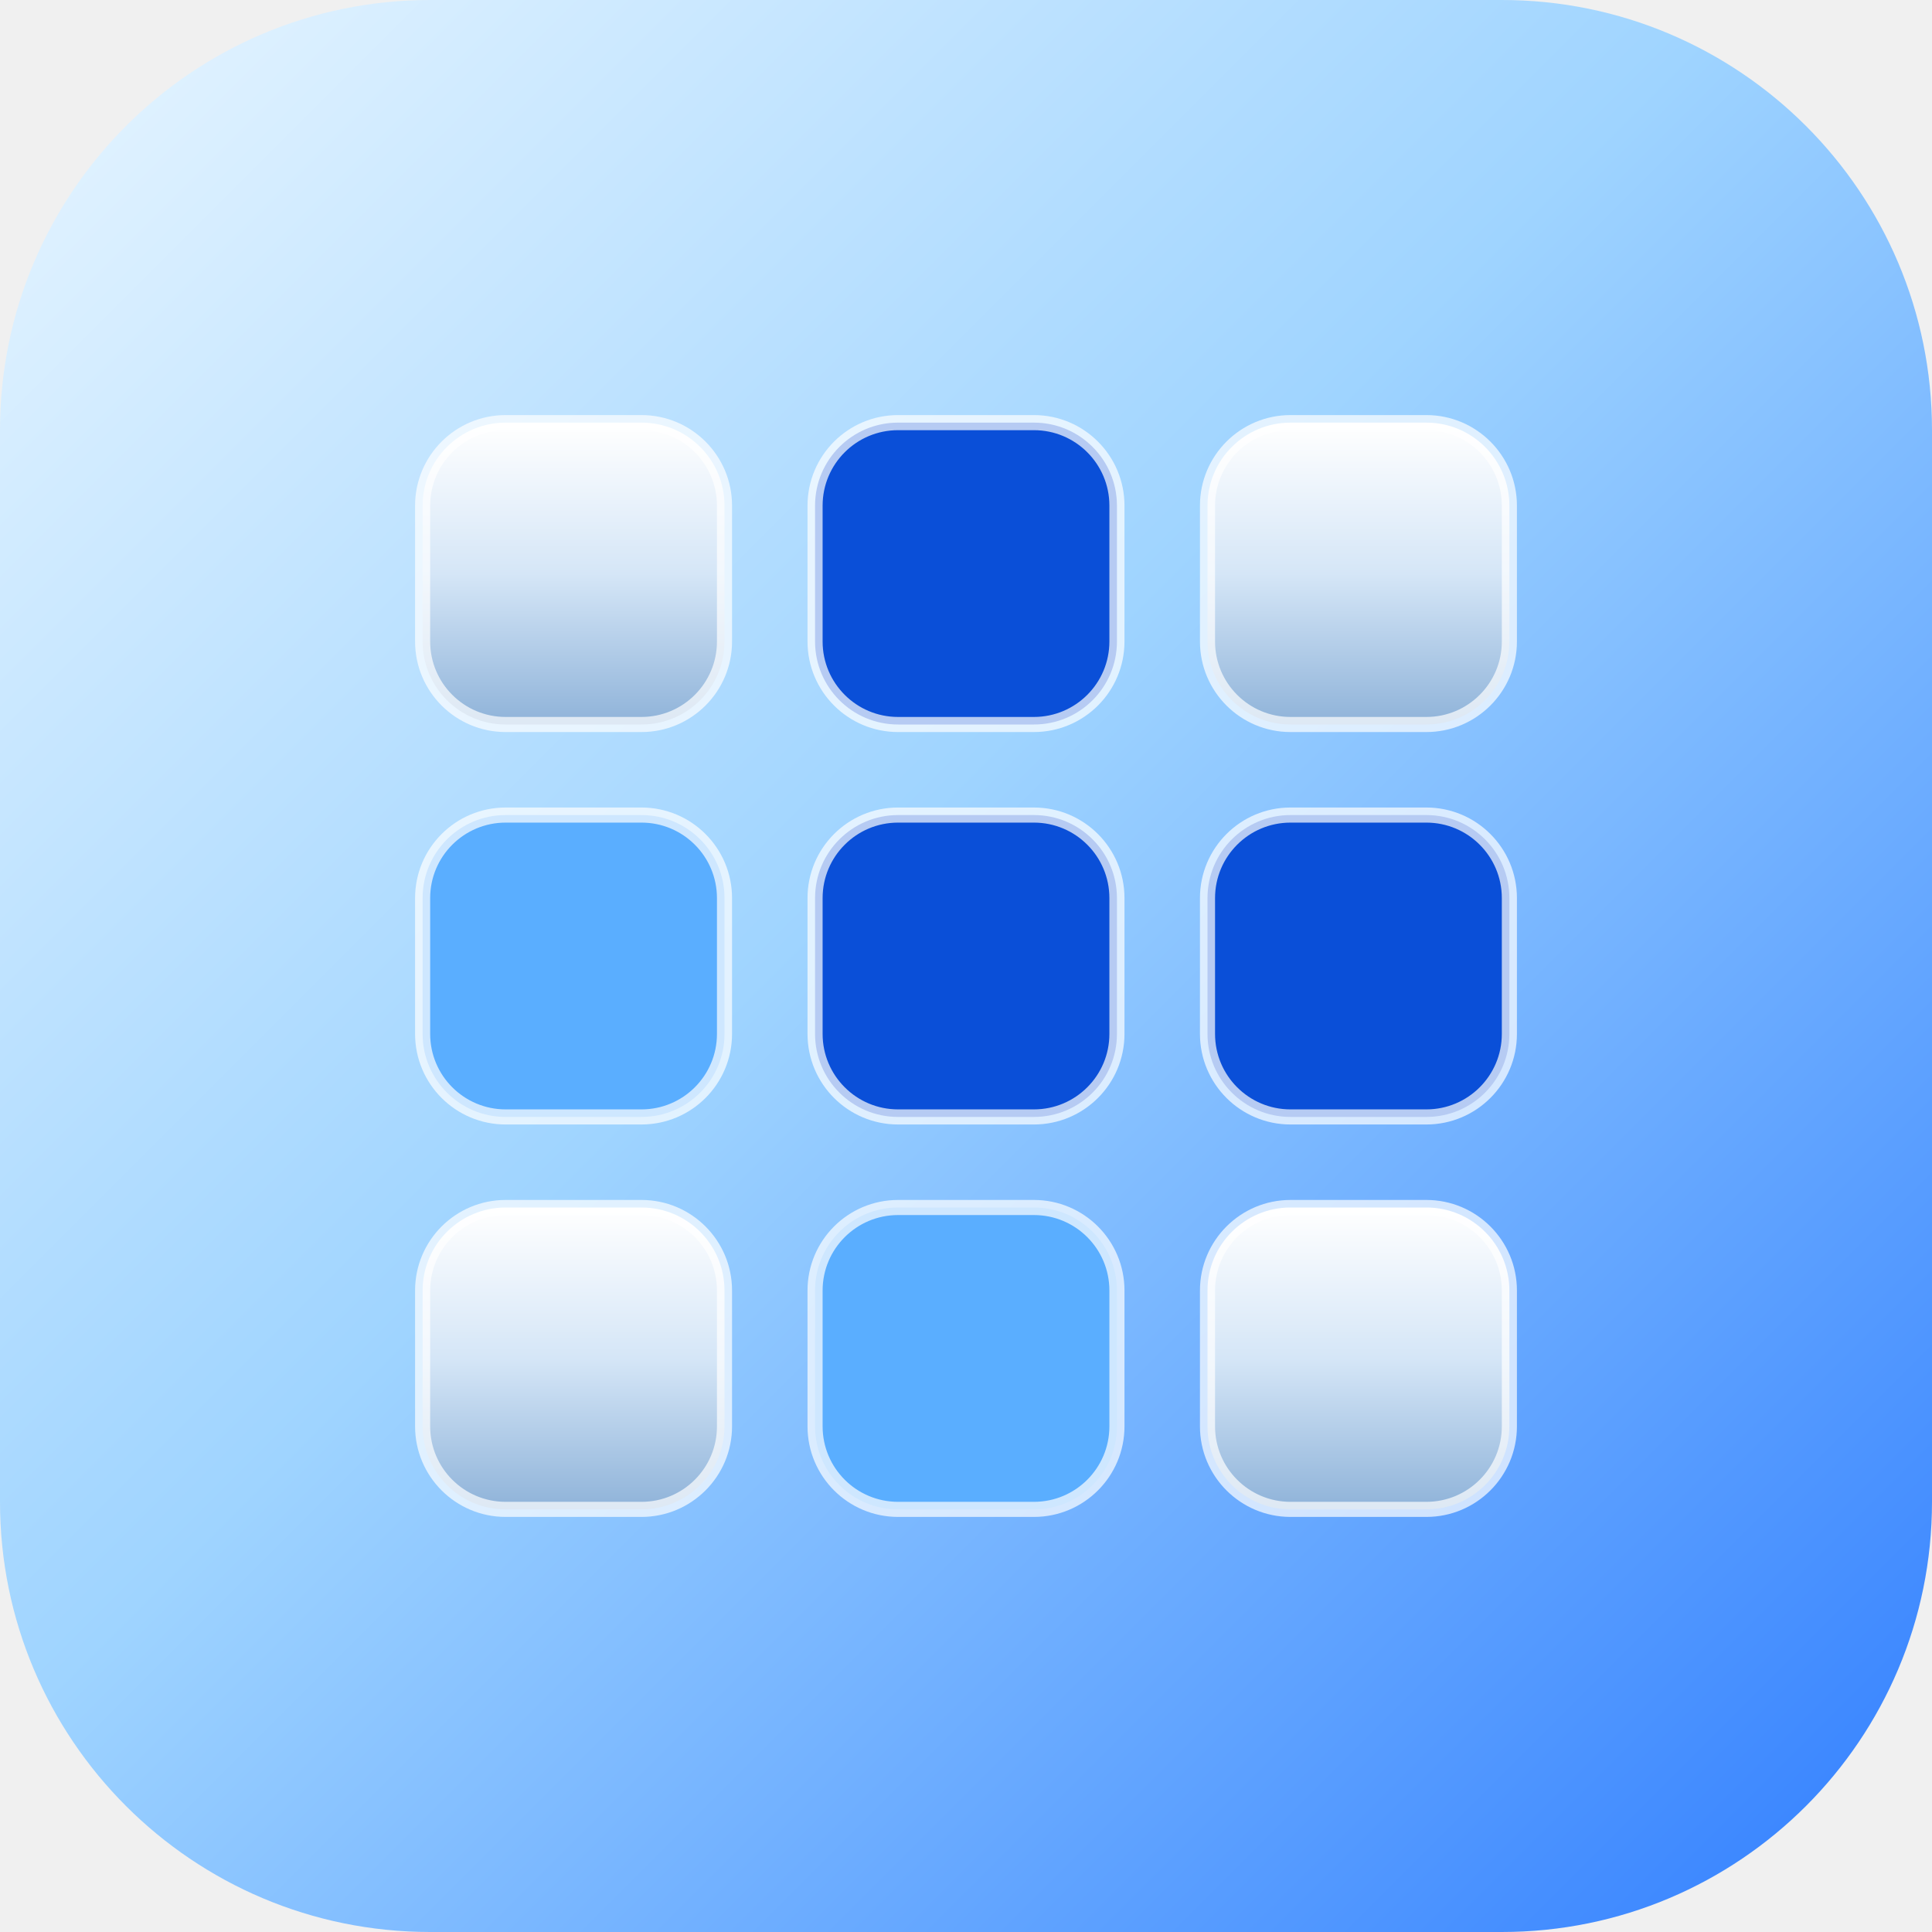
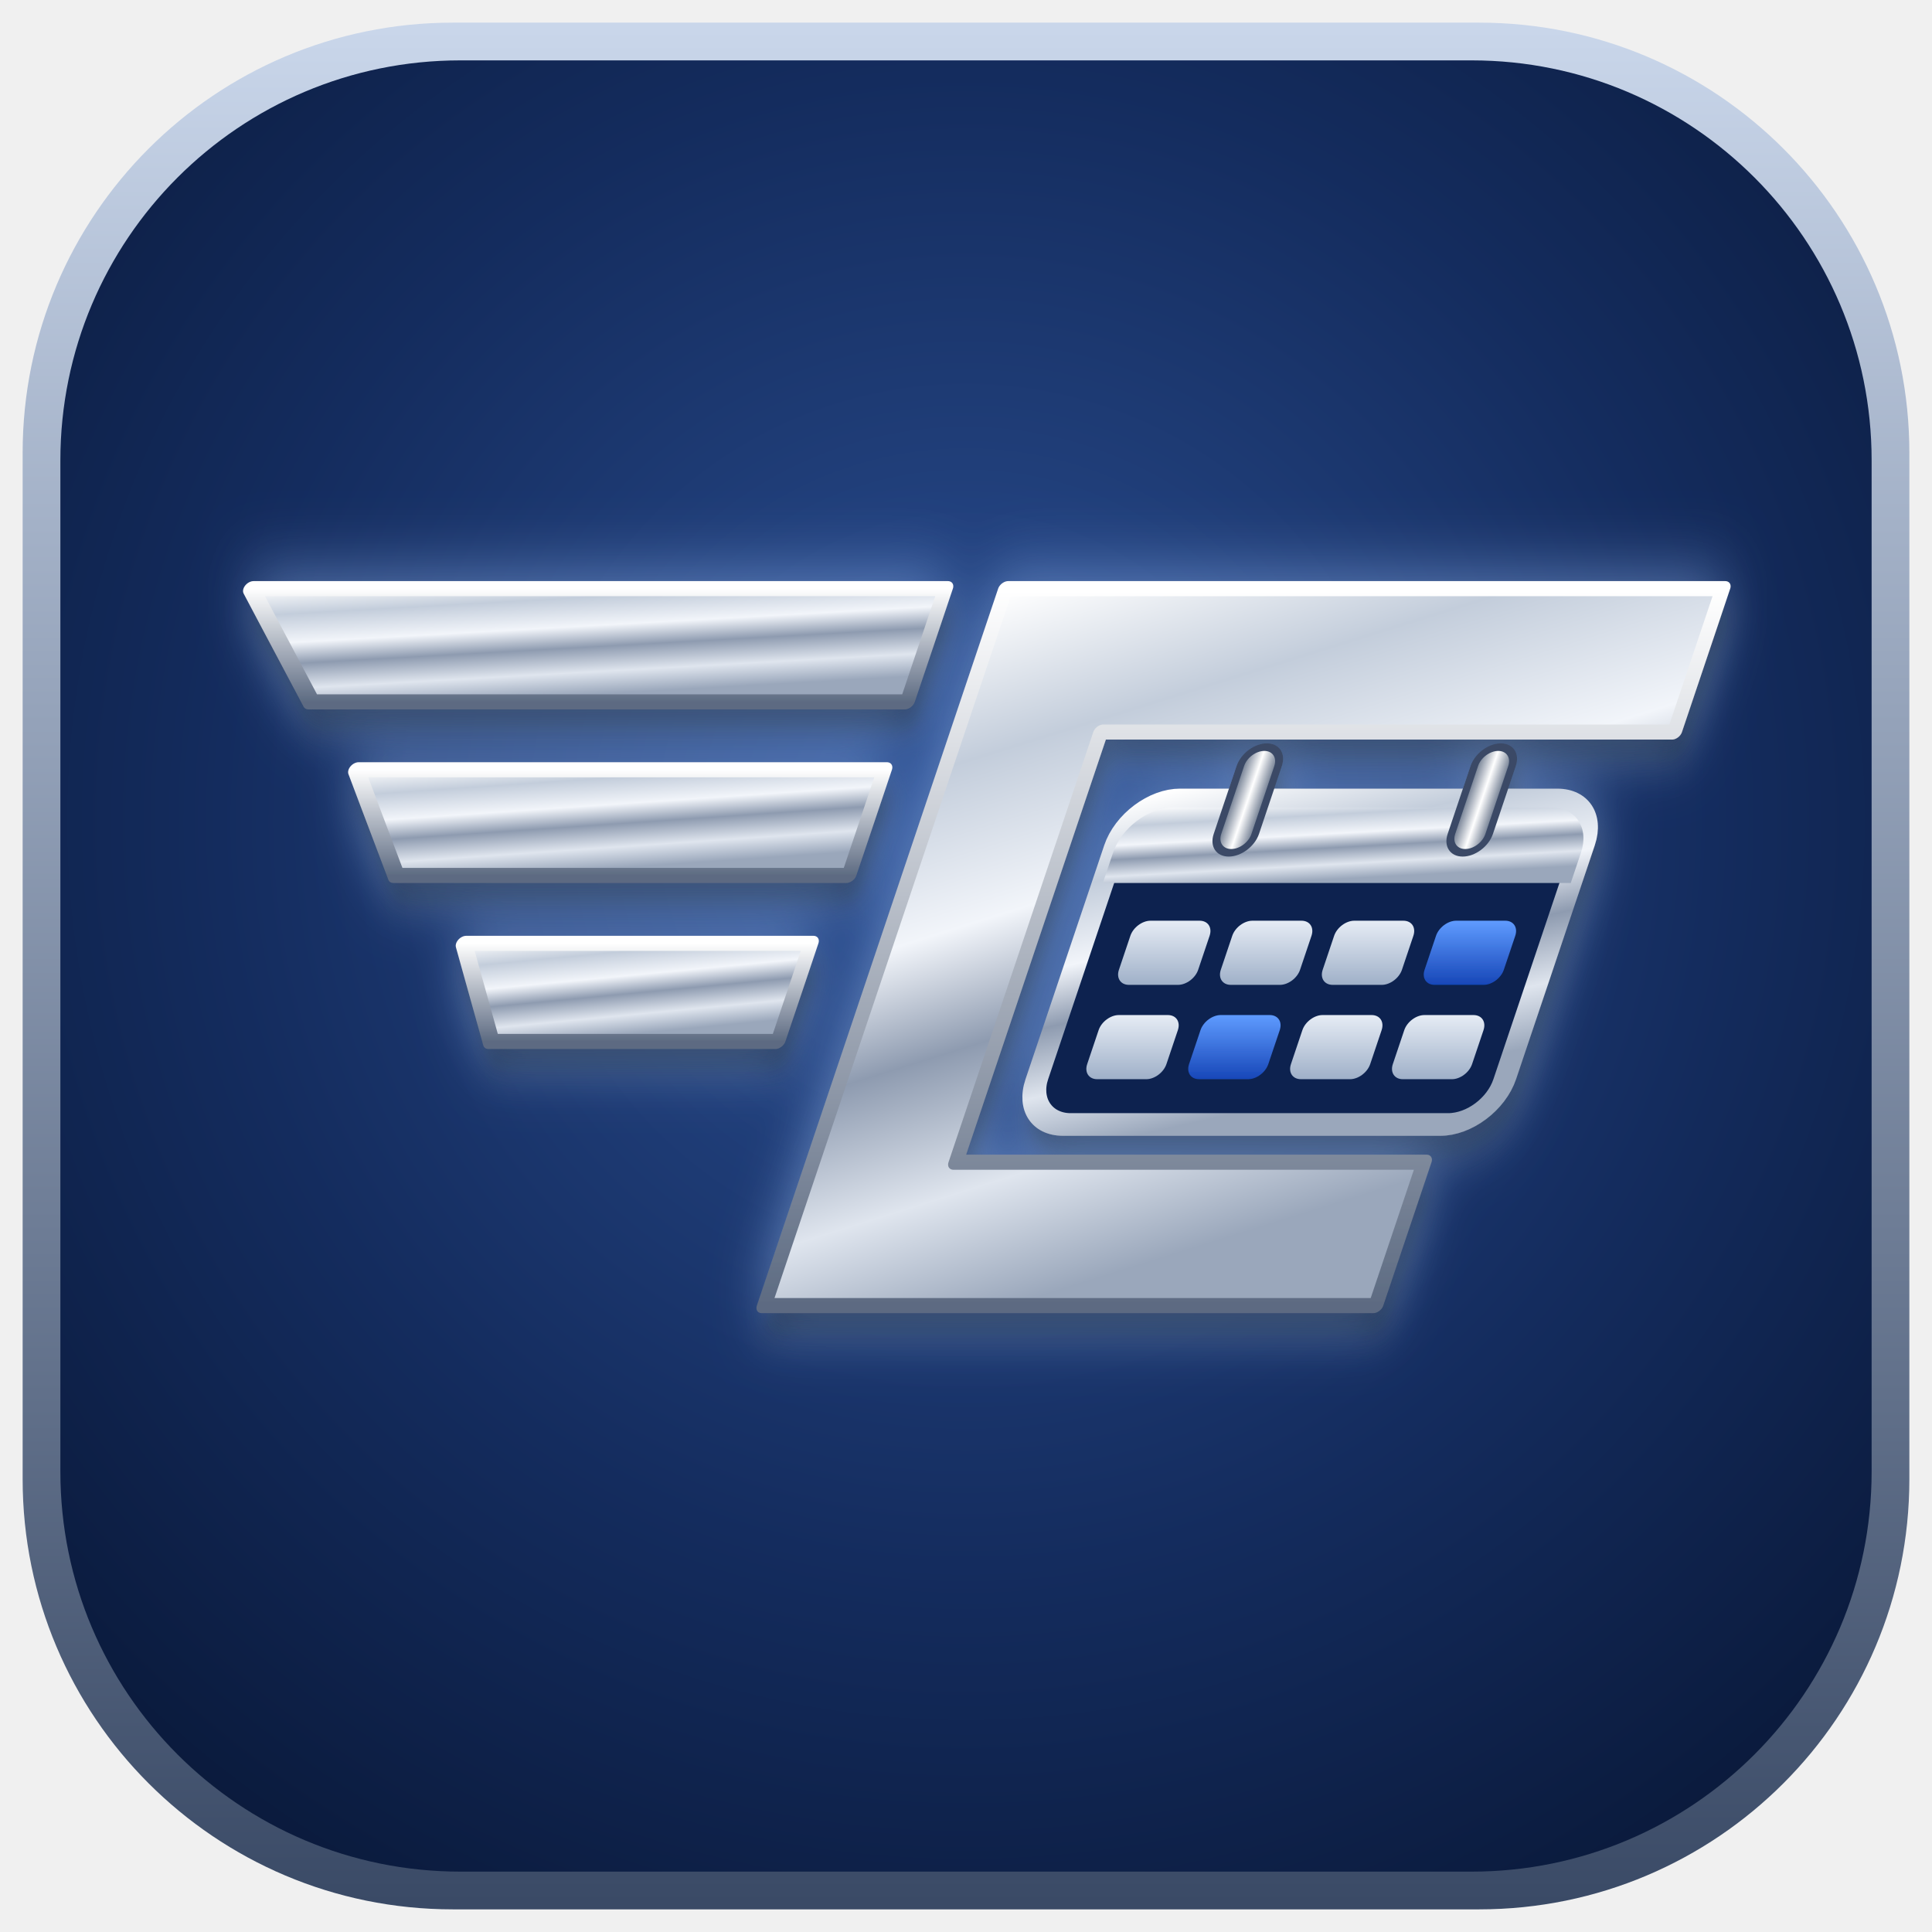
<svg xmlns="http://www.w3.org/2000/svg" viewBox="0 0 512 512">
  <defs>
-     <linearGradient id="bg" x1="0" y1="0" x2="1" y2="1">
-       <stop offset="0" stop-color="#e9f6ff" />
-       <stop offset=".45" stop-color="#9fd4ff" />
-       <stop offset="1" stop-color="#2f7dff" />
+     <radialGradient id="bg" cx=".5" cy=".42" r=".75">
+       <stop offset="0" stop-color="#2b4f92" />
+       <stop offset=".55" stop-color="#142c5e" />
+       <stop offset="1" stop-color="#081634" />
+     </radialGradient>
+     <linearGradient id="rim" x1="0" y1="0" x2="0" y2="1">
+       <stop offset="0" stop-color="#c9d6ea" />
+       <stop offset="1" stop-color="#3a4a66" />
    </linearGradient>
-     <linearGradient id="chrome" x1="0" y1="0" x2="0" y2="1">
+     <linearGradient id="silver" x1="0" y1="0" x2=".35" y2="1">
      <stop offset="0" stop-color="#ffffff" />
-       <stop offset=".5" stop-color="#d5e6f7" />
-       <stop offset="1" stop-color="#8fb3d9" />
+       <stop offset=".22" stop-color="#c3cddb" />
+       <stop offset=".45" stop-color="#f2f5fa" />
+       <stop offset=".62" stop-color="#8e9bb0" />
+       <stop offset=".82" stop-color="#dfe5ee" />
+       <stop offset="1" stop-color="#9aa7bb" />
    </linearGradient>
+     <linearGradient id="edge" x1="0" y1="0" x2="0" y2="1">
+       <stop offset="0" stop-color="#ffffff" />
+       <stop offset="1" stop-color="#5d6b82" />
+     </linearGradient>
+     <linearGradient id="cell" x1="0" y1="0" x2="0" y2="1">
+       <stop offset="0" stop-color="#e6ecf5" />
+       <stop offset="1" stop-color="#9fb0c8" />
+     </linearGradient>
+     <linearGradient id="blue" x1="0" y1="0" x2="0" y2="1">
+       <stop offset="0" stop-color="#5f9bff" />
+       <stop offset="1" stop-color="#1747b8" />
+     </linearGradient>
+     <linearGradient id="ring" x1="0" y1="0" x2="1" y2="0">
+       <stop offset="0" stop-color="#5d6b82" />
+       <stop offset=".5" stop-color="#ffffff" />
+       <stop offset="1" stop-color="#5d6b82" />
+     </linearGradient>
+     <filter id="glow" x="-30%" y="-30%" width="160%" height="160%">
+       <feGaussianBlur in="SourceAlpha" stdDeviation="10" result="b" />
+       <feFlood flood-color="#9cc2ff" flood-opacity=".55" />
+       <feComposite in2="b" operator="in" result="g" />
+       <feOffset in="SourceAlpha" dx="3" dy="6" result="o" />
+       <feGaussianBlur in="o" stdDeviation="4" result="s" />
+       <feFlood flood-color="#020a1c" flood-opacity=".6" />
+       <feComposite in2="s" operator="in" result="sh" />
+       <feMerge>
+         <feMergeNode in="g" />
+         <feMergeNode in="sh" />
+         <feMergeNode in="SourceGraphic" />
+       </feMerge>
+     </filter>
  </defs>
-   <rect width="512" height="512" rx="114" fill="url(#bg)" />
-   <g fill="url(#chrome)" stroke="#ffffff" stroke-opacity=".7" stroke-width="4">
-     <rect x="112" y="112" width="80" height="80" rx="22" />
-     <rect x="216" y="112" width="80" height="80" rx="22" fill="#0a4fd8" />
-     <rect x="320" y="112" width="80" height="80" rx="22" />
-     <rect x="112" y="216" width="80" height="80" rx="22" fill="#5aaeff" />
-     <rect x="216" y="216" width="80" height="80" rx="22" fill="#0a4fd8" />
-     <rect x="320" y="216" width="80" height="80" rx="22" fill="#0a4fd8" />
-     <rect x="112" y="320" width="80" height="80" rx="22" />
-     <rect x="216" y="320" width="80" height="80" rx="22" fill="#5aaeff" />
-     <rect x="320" y="320" width="80" height="80" rx="22" />
+   <rect x="6" y="6" width="500" height="500" rx="114" fill="url(#rim)" />
+   <rect x="16" y="16" width="480" height="480" rx="106" fill="url(#bg)" />
+   <g transform="translate(103 6) skewX(-18.6)" stroke-linejoin="round" filter="url(#glow)">
+     <g fill="url(#silver)" stroke="url(#edge)" stroke-width="4">
+       <path d="M14 150 H198 V180 H40 Z" />
+       <path d="M58 198 H198 V226 H78 Z" />
+       <path d="M102 244 H194 V270 H118 Z" />
+       <path d="M214 150 H404 V188 H252 V302 H376 V340 H214 Z" />
+     </g>
+     <rect x="266" y="206" width="124" height="86" rx="12" fill="#0d2350" stroke="url(#silver)" stroke-width="6" />
+     <path d="M266 220a12 12 0 0 1 12-12h100a12 12 0 0 1 12 12v8H266z" fill="url(#silver)" />
+     <rect x="292" y="192" width="10" height="28" rx="5" fill="url(#ring)" stroke="#3a4a66" stroke-width="2" />
+     <rect x="354" y="192" width="10" height="28" rx="5" fill="url(#ring)" stroke="#3a4a66" stroke-width="2" />
+     <g fill="url(#cell)">
+       <rect x="278" y="238" width="21" height="17" rx="4" />
+       <rect x="305" y="238" width="21" height="17" rx="4" />
+       <rect x="332" y="238" width="21" height="17" rx="4" />
+       <rect x="359" y="238" width="21" height="17" rx="4" fill="url(#blue)" />
+       <rect x="278" y="263" width="21" height="17" rx="4" />
+       <rect x="305" y="263" width="21" height="17" rx="4" fill="url(#blue)" />
+       <rect x="332" y="263" width="21" height="17" rx="4" />
+       <rect x="359" y="263" width="21" height="17" rx="4" />
+     </g>
  </g>
</svg>
